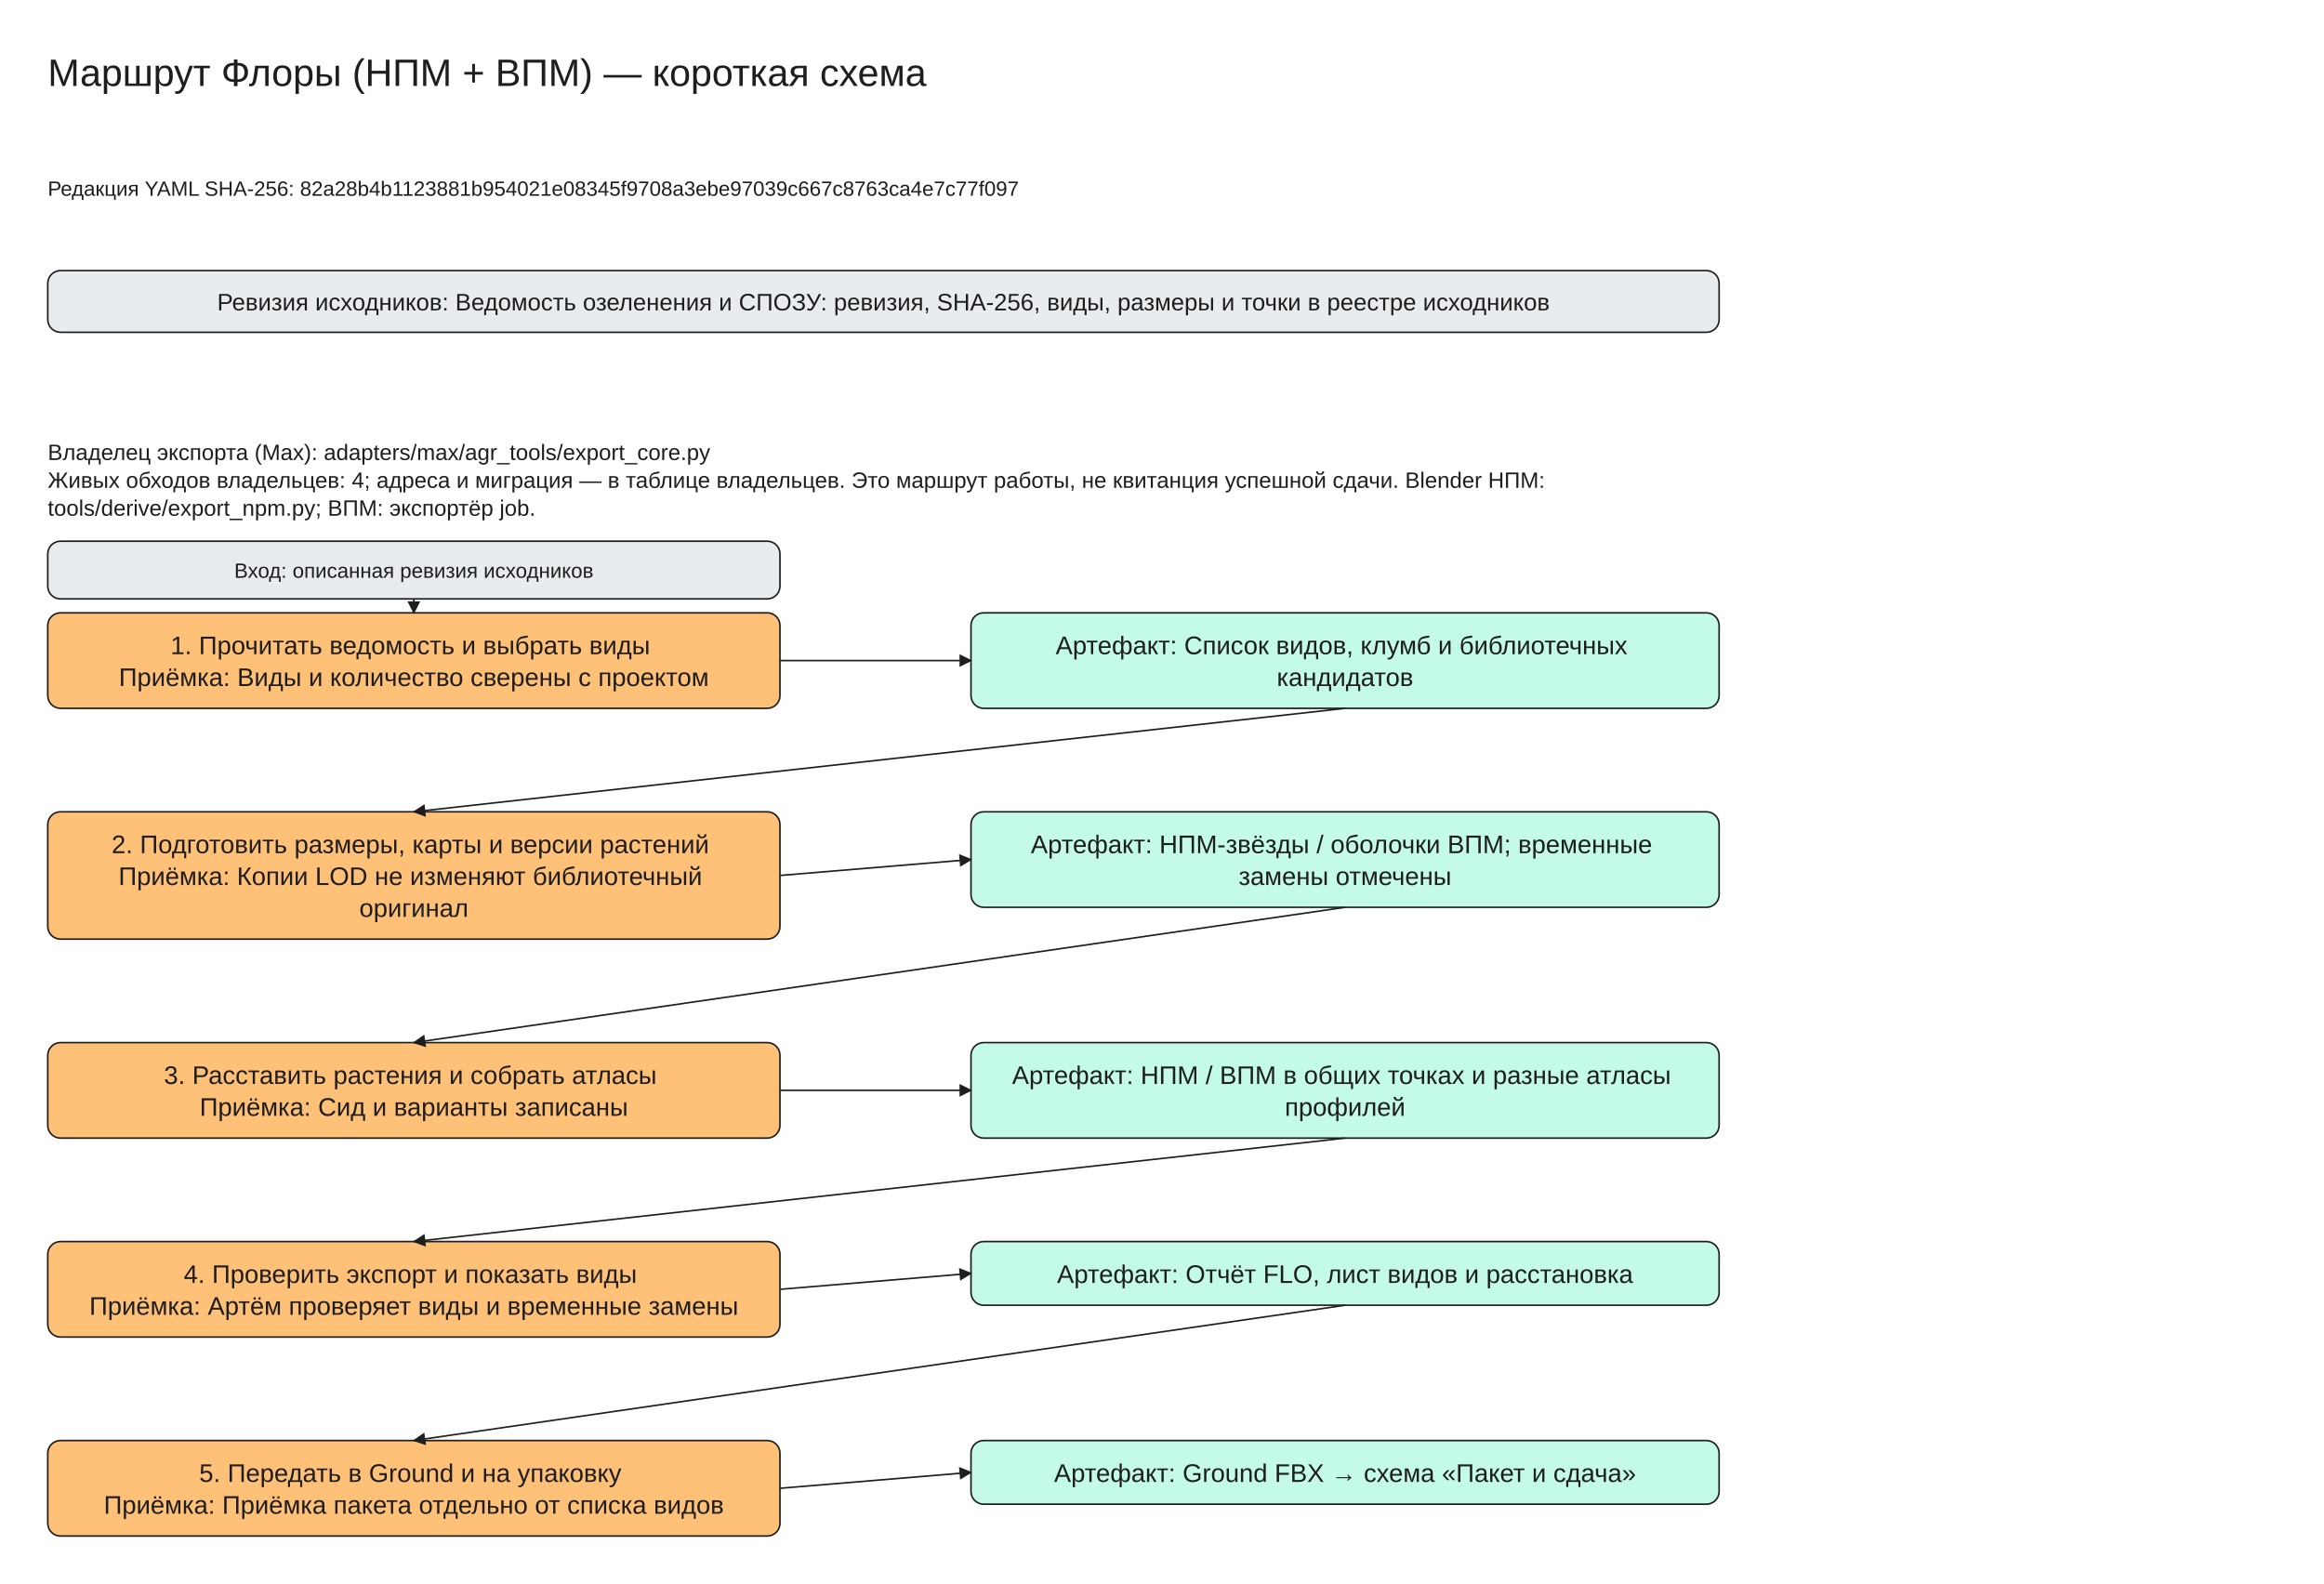
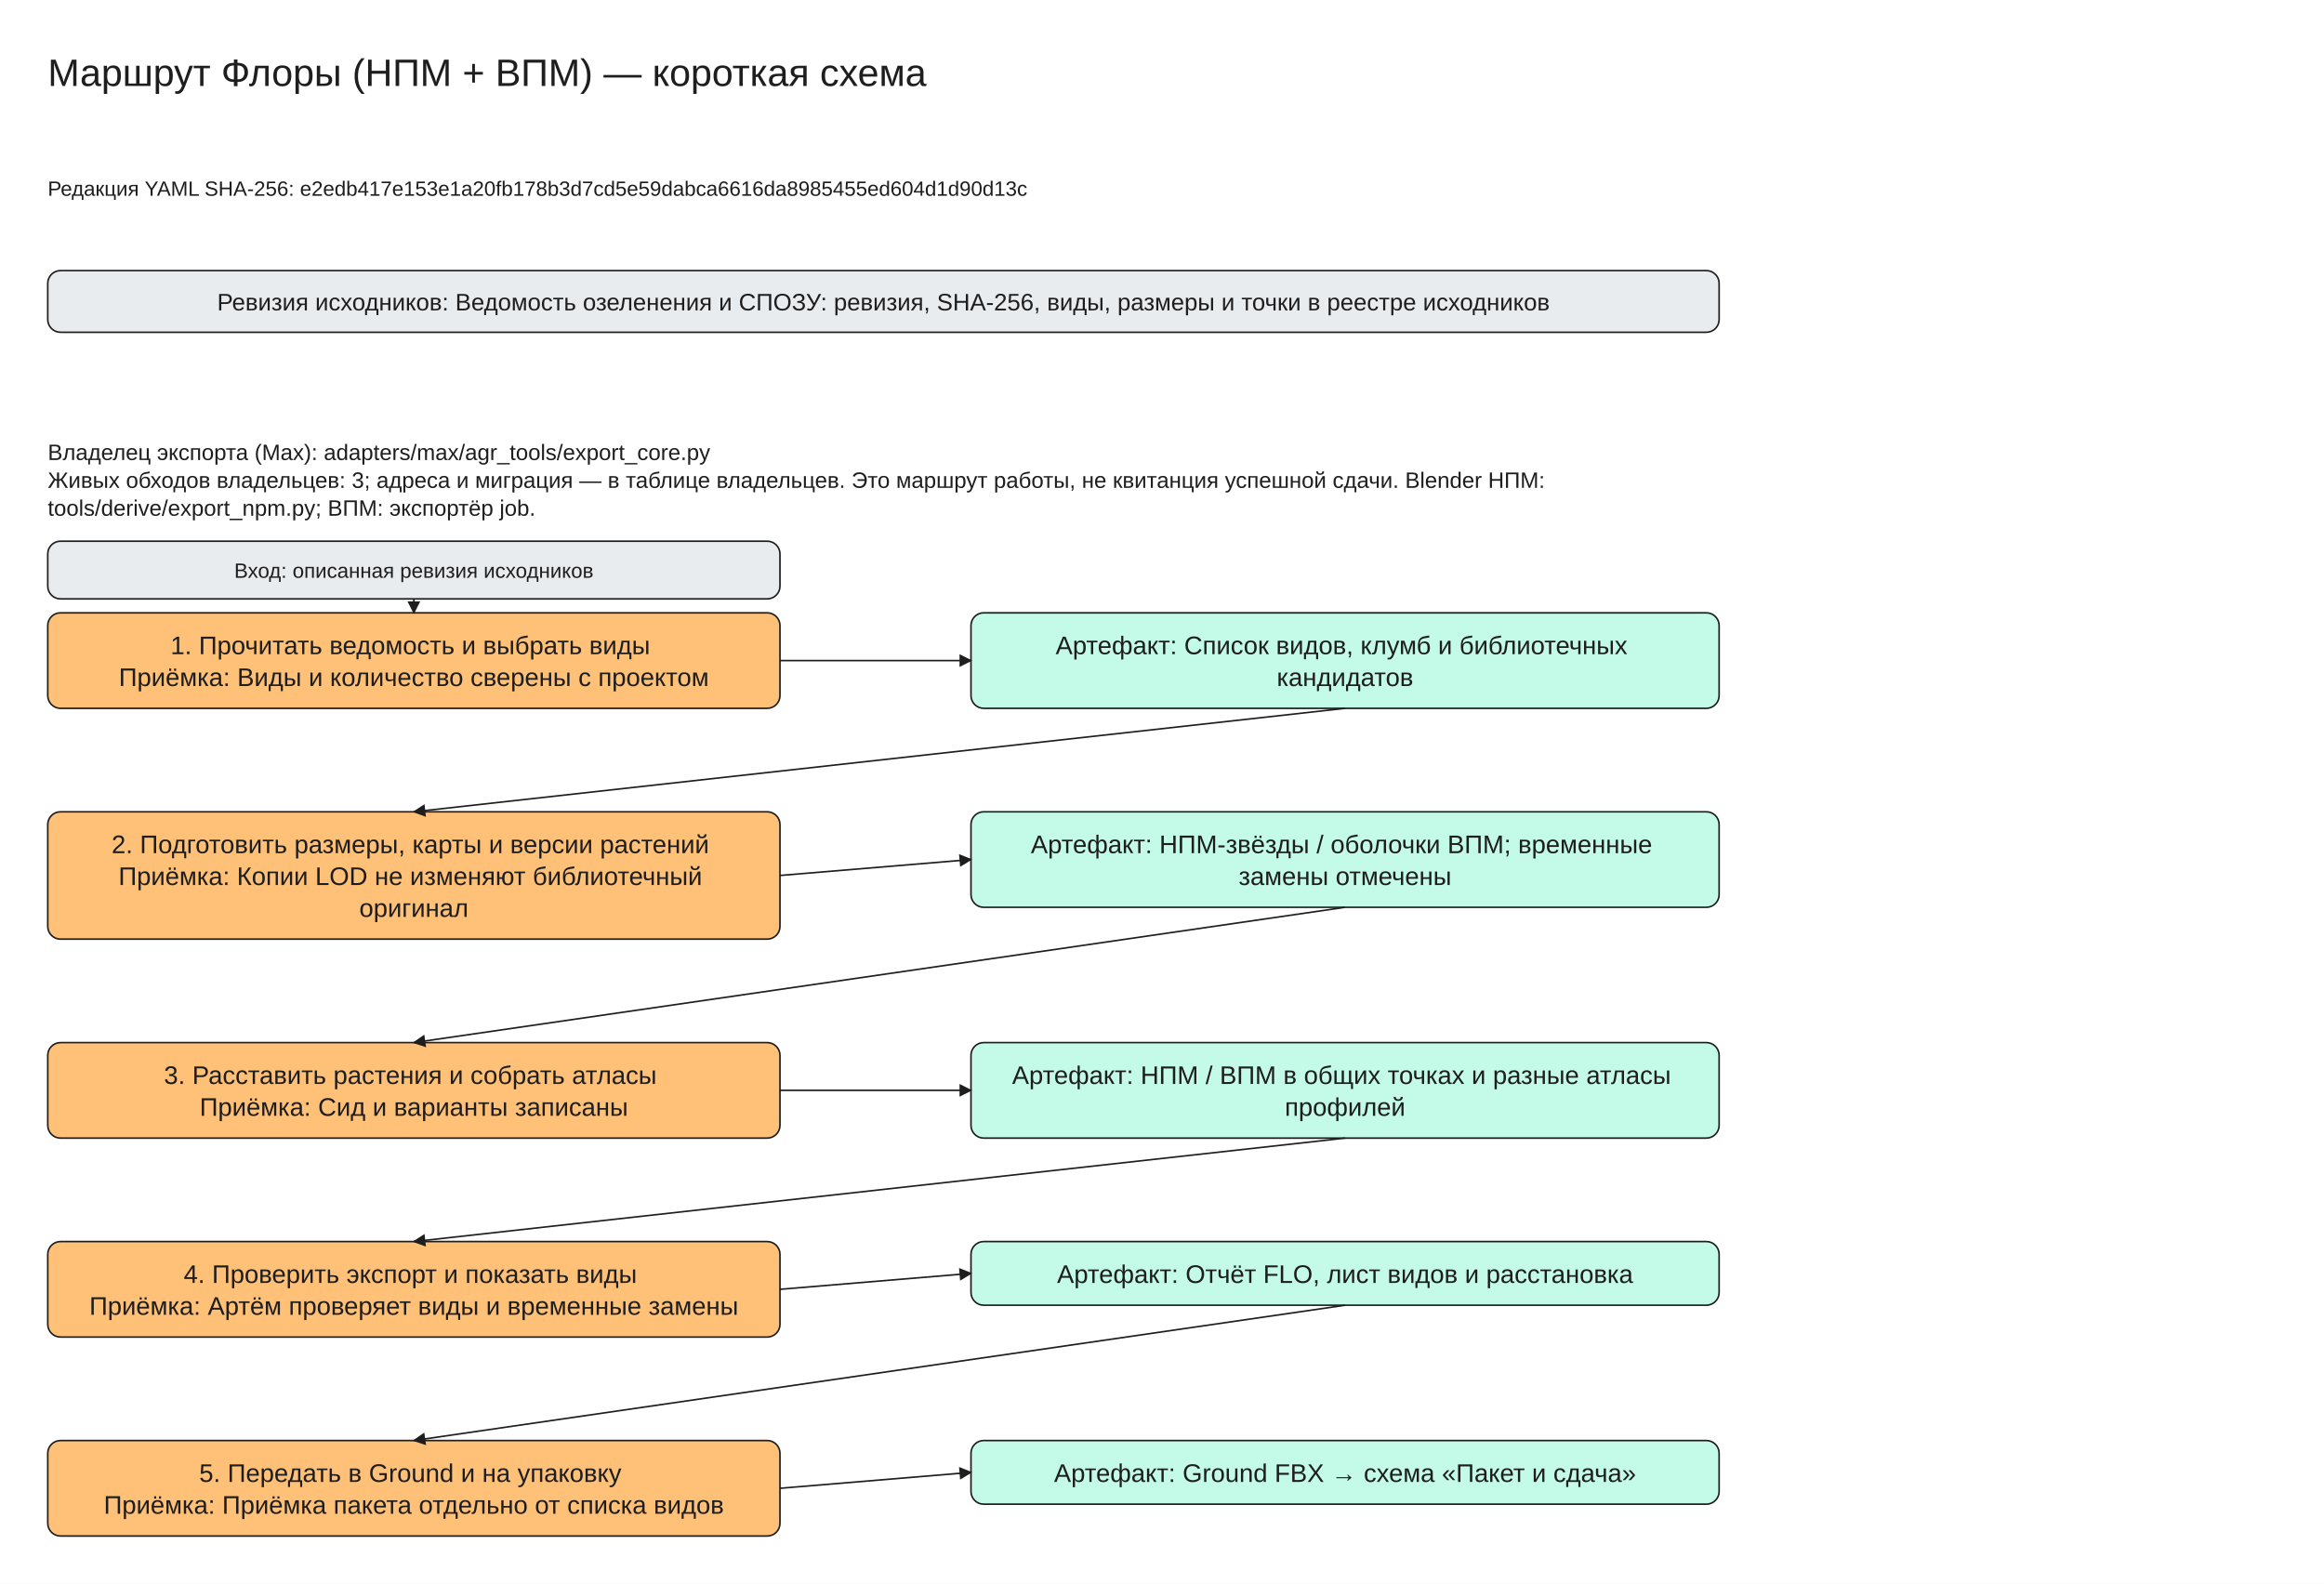
<svg xmlns="http://www.w3.org/2000/svg" viewBox="0 -30 1460 995" width="1460" height="995" font-family="Segoe UI, Arial, sans-serif">
  <defs>
    <marker id="arrow" viewBox="0 0 10 10" refX="9" refY="5" markerWidth="8" markerHeight="8" orient="auto-start-reverse">
      <path d="M0,0 L10,5 L0,10 z" fill="#1e1e1e" />
    </marker>
  </defs>
  <rect x="0" y="-30" width="1460" height="995" fill="#ffffff" />
  <rect x="30" y="140" width="1050" height="38.75" rx="8" fill="#e9ecef" stroke="#1e1e1e" />
  <rect x="30" y="355" width="460" height="60.0" rx="8" fill="#ffc078" stroke="#1e1e1e" />
  <rect x="610" y="355" width="470" height="60.0" rx="8" fill="#c3fae8" stroke="#1e1e1e" />
  <rect x="30" y="310" width="460" height="36.25" rx="8" fill="#e9ecef" stroke="#1e1e1e" />
  <line x1="260.0" y1="346.25" x2="260.0" y2="355.0" stroke="#1e1e1e" marker-end="url(#arrow)" />
  <line x1="490" y1="385.0" x2="610" y2="385.0" stroke="#1e1e1e" marker-end="url(#arrow)" />
  <rect x="30" y="480.0" width="460" height="80.0" rx="8" fill="#ffc078" stroke="#1e1e1e" />
  <rect x="610" y="480.0" width="470" height="60.0" rx="8" fill="#c3fae8" stroke="#1e1e1e" />
  <line x1="845.0" y1="415.0" x2="260.0" y2="480.0" stroke="#1e1e1e" marker-end="url(#arrow)" />
  <line x1="490" y1="520.0" x2="610" y2="510.0" stroke="#1e1e1e" marker-end="url(#arrow)" />
  <rect x="30" y="625.0" width="460" height="60.0" rx="8" fill="#ffc078" stroke="#1e1e1e" />
  <rect x="610" y="625.0" width="470" height="60.0" rx="8" fill="#c3fae8" stroke="#1e1e1e" />
  <line x1="845.0" y1="540.0" x2="260.0" y2="625.0" stroke="#1e1e1e" marker-end="url(#arrow)" />
  <line x1="490" y1="655.0" x2="610" y2="655.0" stroke="#1e1e1e" marker-end="url(#arrow)" />
  <rect x="30" y="750.0" width="460" height="60.0" rx="8" fill="#ffc078" stroke="#1e1e1e" />
  <rect x="610" y="750.0" width="470" height="40.0" rx="8" fill="#c3fae8" stroke="#1e1e1e" />
  <line x1="845.0" y1="685.0" x2="260.0" y2="750.0" stroke="#1e1e1e" marker-end="url(#arrow)" />
  <line x1="490" y1="780.0" x2="610" y2="770.0" stroke="#1e1e1e" marker-end="url(#arrow)" />
  <rect x="30" y="875.0" width="460" height="60.0" rx="8" fill="#ffc078" stroke="#1e1e1e" />
  <rect x="610" y="875.0" width="470" height="40.0" rx="8" fill="#c3fae8" stroke="#1e1e1e" />
  <line x1="845.0" y1="790.0" x2="260.0" y2="875.0" stroke="#1e1e1e" marker-end="url(#arrow)" />
  <line x1="490" y1="905.0" x2="610" y2="895.0" stroke="#1e1e1e" marker-end="url(#arrow)" />
  <text x="30" y="0" font-size="24" text-anchor="start" fill="#1e1e1e">
    <tspan x="30" dy="24">Маршрут Флоры (НПМ + ВПМ) — короткая схема</tspan>
  </text>
  <text x="30" y="80" font-size="13" text-anchor="start" fill="#1e1e1e">
-     <tspan x="30" dy="13">Редакция YAML SHA-256: 82a28b4b1123881b954021e08345f9708a3ebe97039c667c8763ca4e7c77f097</tspan>
+     <tspan x="30" dy="13">Редакция YAML SHA-256: e2edb417e153e1a20fb178b3d7cd5e59dabca6616da8985455ed604d1d90d13c</tspan>
  </text>
  <text x="555.0" y="150.0" font-size="15" text-anchor="middle" fill="#1e1e1e">
    <tspan x="555.0" dy="15">Ревизия исходников: Ведомость озеленения и СПОЗУ: ревизия, SHA-256, виды, размеры и точки в реестре исходников</tspan>
  </text>
  <text x="30" y="245" font-size="14" text-anchor="start" fill="#1e1e1e">
    <tspan x="30" dy="14">Владелец экспорта (Max): adapters/max/agr_tools/export_core.py</tspan>
-     <tspan x="30" dy="17.5">Живых обходов владельцев: 4; адреса и миграция — в таблице владельцев. Это маршрут работы, не квитанция успешной сдачи. Blender НПМ:</tspan>
+     <tspan x="30" dy="17.5">Живых обходов владельцев: 3; адреса и миграция — в таблице владельцев. Это маршрут работы, не квитанция успешной сдачи. Blender НПМ:</tspan>
    <tspan x="30" dy="17.5">tools/derive/export_npm.py; ВПМ: экспортёр job.</tspan>
  </text>
  <text x="260.0" y="365.0" font-size="16" text-anchor="middle" fill="#1e1e1e">
    <tspan x="260.0" dy="16">1. Прочитать ведомость и выбрать виды</tspan>
    <tspan x="260.0" dy="20.0">Приёмка: Виды и количество сверены с проектом</tspan>
  </text>
  <text x="845.0" y="365.0" font-size="16" text-anchor="middle" fill="#1e1e1e">
    <tspan x="845.0" dy="16">Артефакт: Список видов, клумб и библиотечных</tspan>
    <tspan x="845.0" dy="20.0">кандидатов</tspan>
  </text>
  <text x="260.0" y="320.0" font-size="13" text-anchor="middle" fill="#1e1e1e">
    <tspan x="260.0" dy="13">Вход: описанная ревизия исходников</tspan>
  </text>
  <text x="260.0" y="490.0" font-size="16" text-anchor="middle" fill="#1e1e1e">
    <tspan x="260.0" dy="16">2. Подготовить размеры, карты и версии растений</tspan>
    <tspan x="260.0" dy="20.0">Приёмка: Копии LOD не изменяют библиотечный</tspan>
    <tspan x="260.0" dy="20.0">оригинал</tspan>
  </text>
  <text x="845.0" y="490.0" font-size="16" text-anchor="middle" fill="#1e1e1e">
    <tspan x="845.0" dy="16">Артефакт: НПМ-звёзды / оболочки ВПМ; временные</tspan>
    <tspan x="845.0" dy="20.0">замены отмечены</tspan>
  </text>
  <text x="260.0" y="635.0" font-size="16" text-anchor="middle" fill="#1e1e1e">
    <tspan x="260.0" dy="16">3. Расставить растения и собрать атласы</tspan>
    <tspan x="260.0" dy="20.0">Приёмка: Сид и варианты записаны</tspan>
  </text>
  <text x="845.0" y="635.0" font-size="16" text-anchor="middle" fill="#1e1e1e">
    <tspan x="845.0" dy="16">Артефакт: НПМ / ВПМ в общих точках и разные атласы</tspan>
    <tspan x="845.0" dy="20.0">профилей</tspan>
  </text>
  <text x="260.0" y="760.0" font-size="16" text-anchor="middle" fill="#1e1e1e">
    <tspan x="260.0" dy="16">4. Проверить экспорт и показать виды</tspan>
    <tspan x="260.0" dy="20.0">Приёмка: Артём проверяет виды и временные замены</tspan>
  </text>
  <text x="845.0" y="760.0" font-size="16" text-anchor="middle" fill="#1e1e1e">
    <tspan x="845.0" dy="16">Артефакт: Отчёт FLO, лист видов и расстановка</tspan>
  </text>
  <text x="260.0" y="885.0" font-size="16" text-anchor="middle" fill="#1e1e1e">
    <tspan x="260.0" dy="16">5. Передать в Ground и на упаковку</tspan>
    <tspan x="260.0" dy="20.0">Приёмка: Приёмка пакета отдельно от списка видов</tspan>
  </text>
  <text x="845.0" y="885.0" font-size="16" text-anchor="middle" fill="#1e1e1e">
    <tspan x="845.0" dy="16">Артефакт: Ground FBX → схема «Пакет и сдача»</tspan>
  </text>
</svg>
